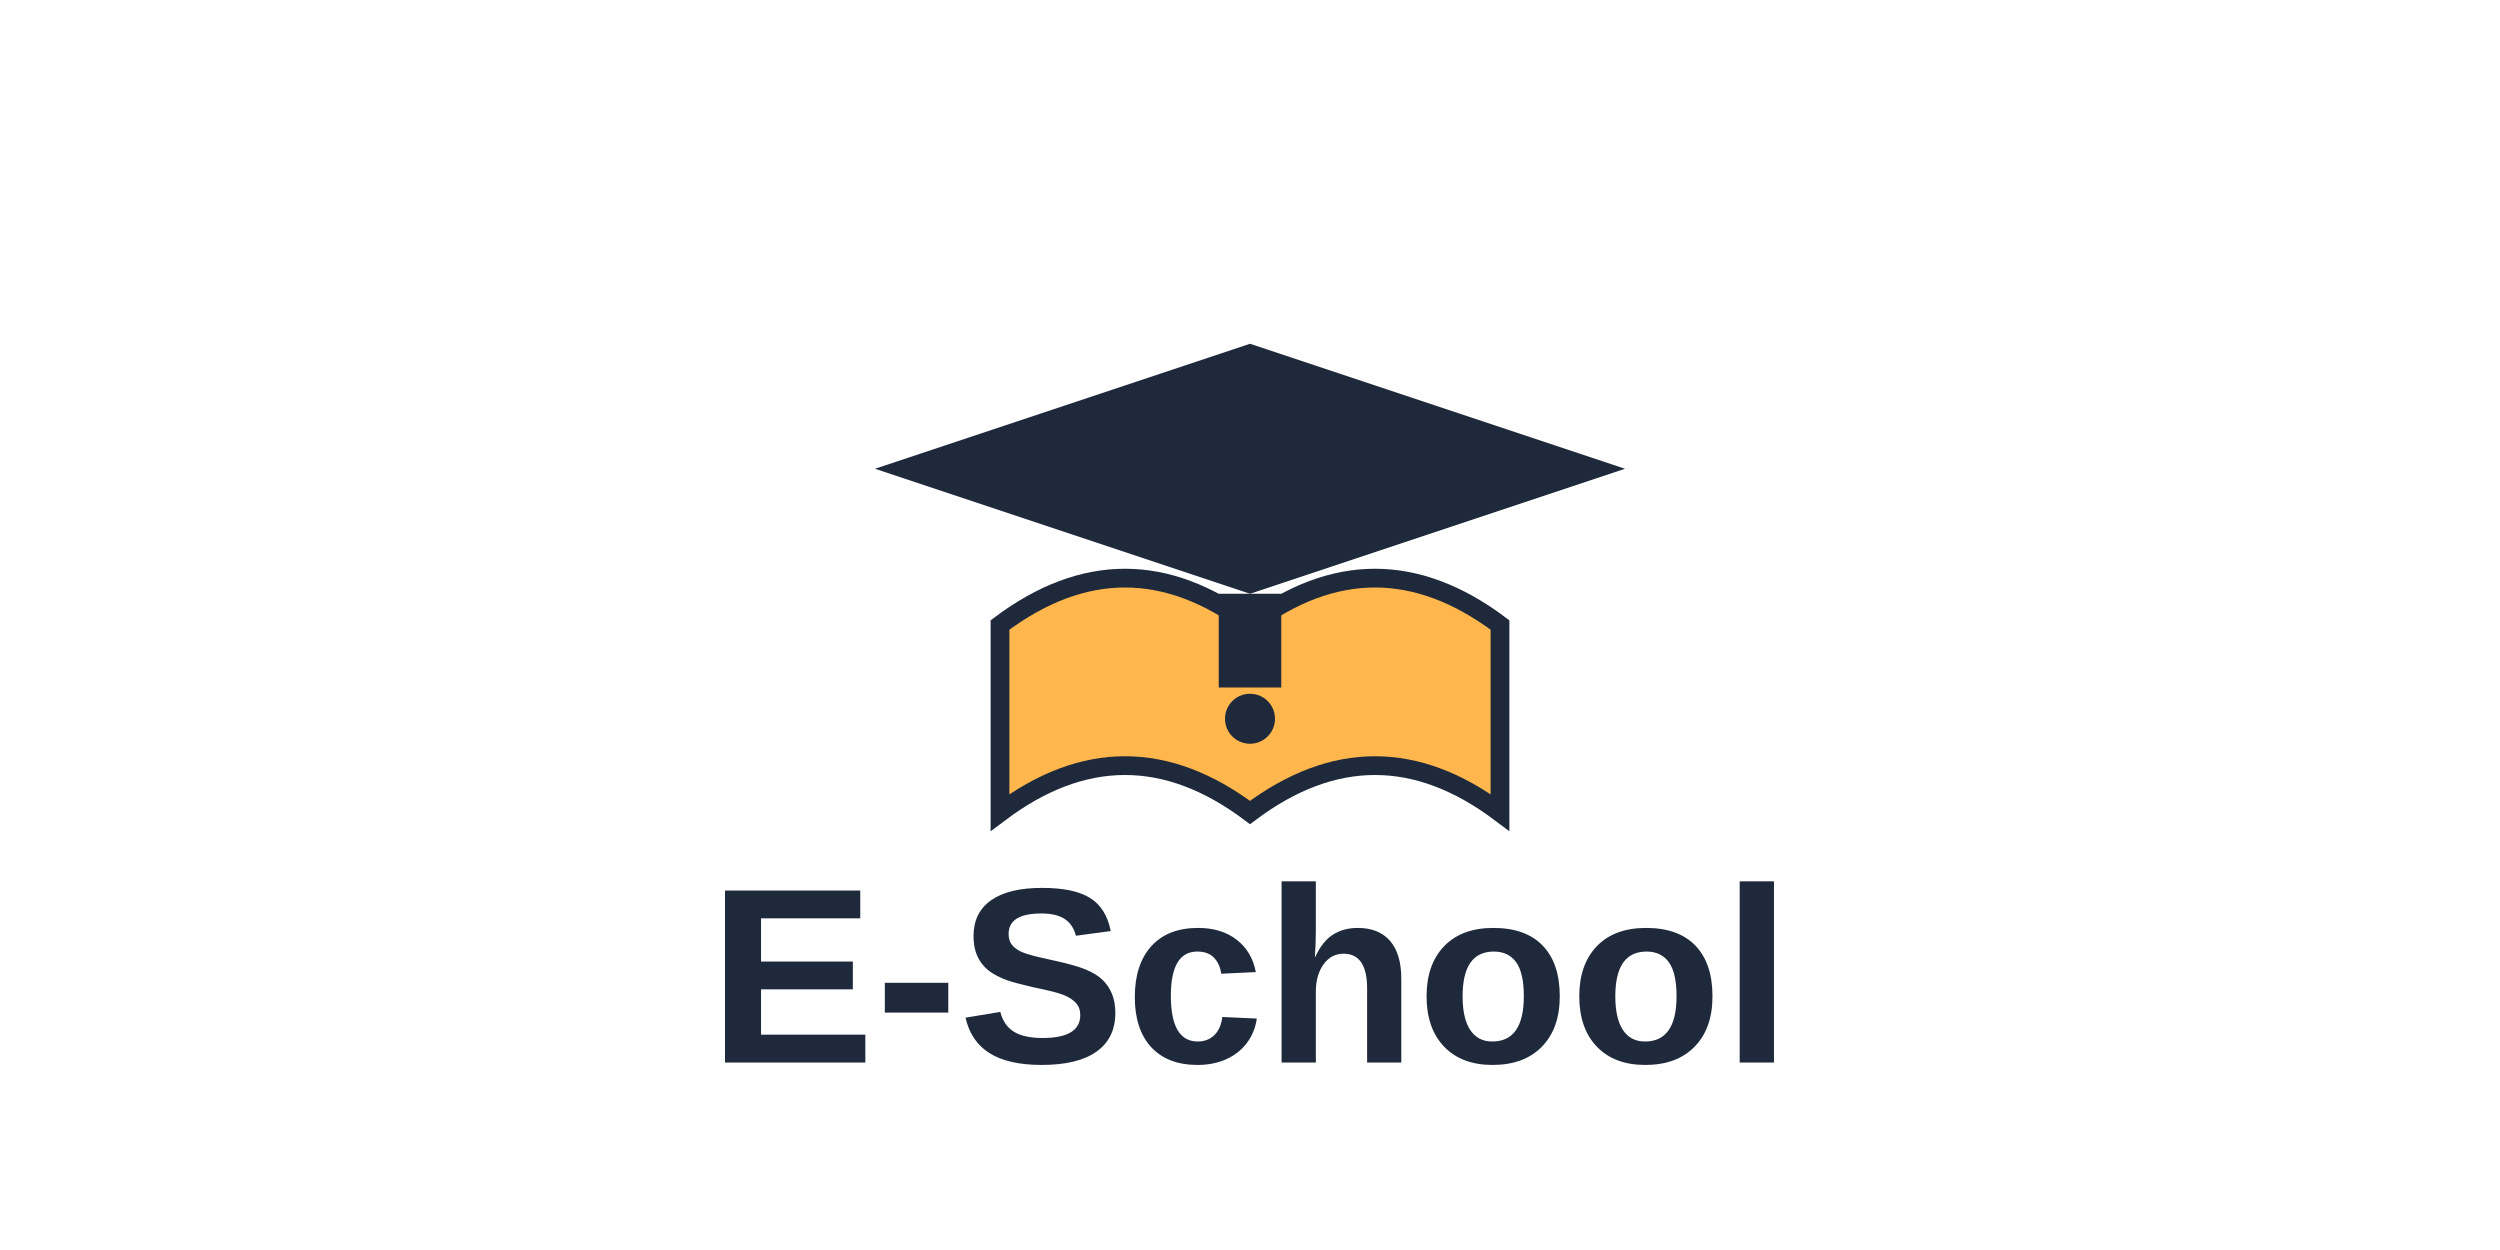
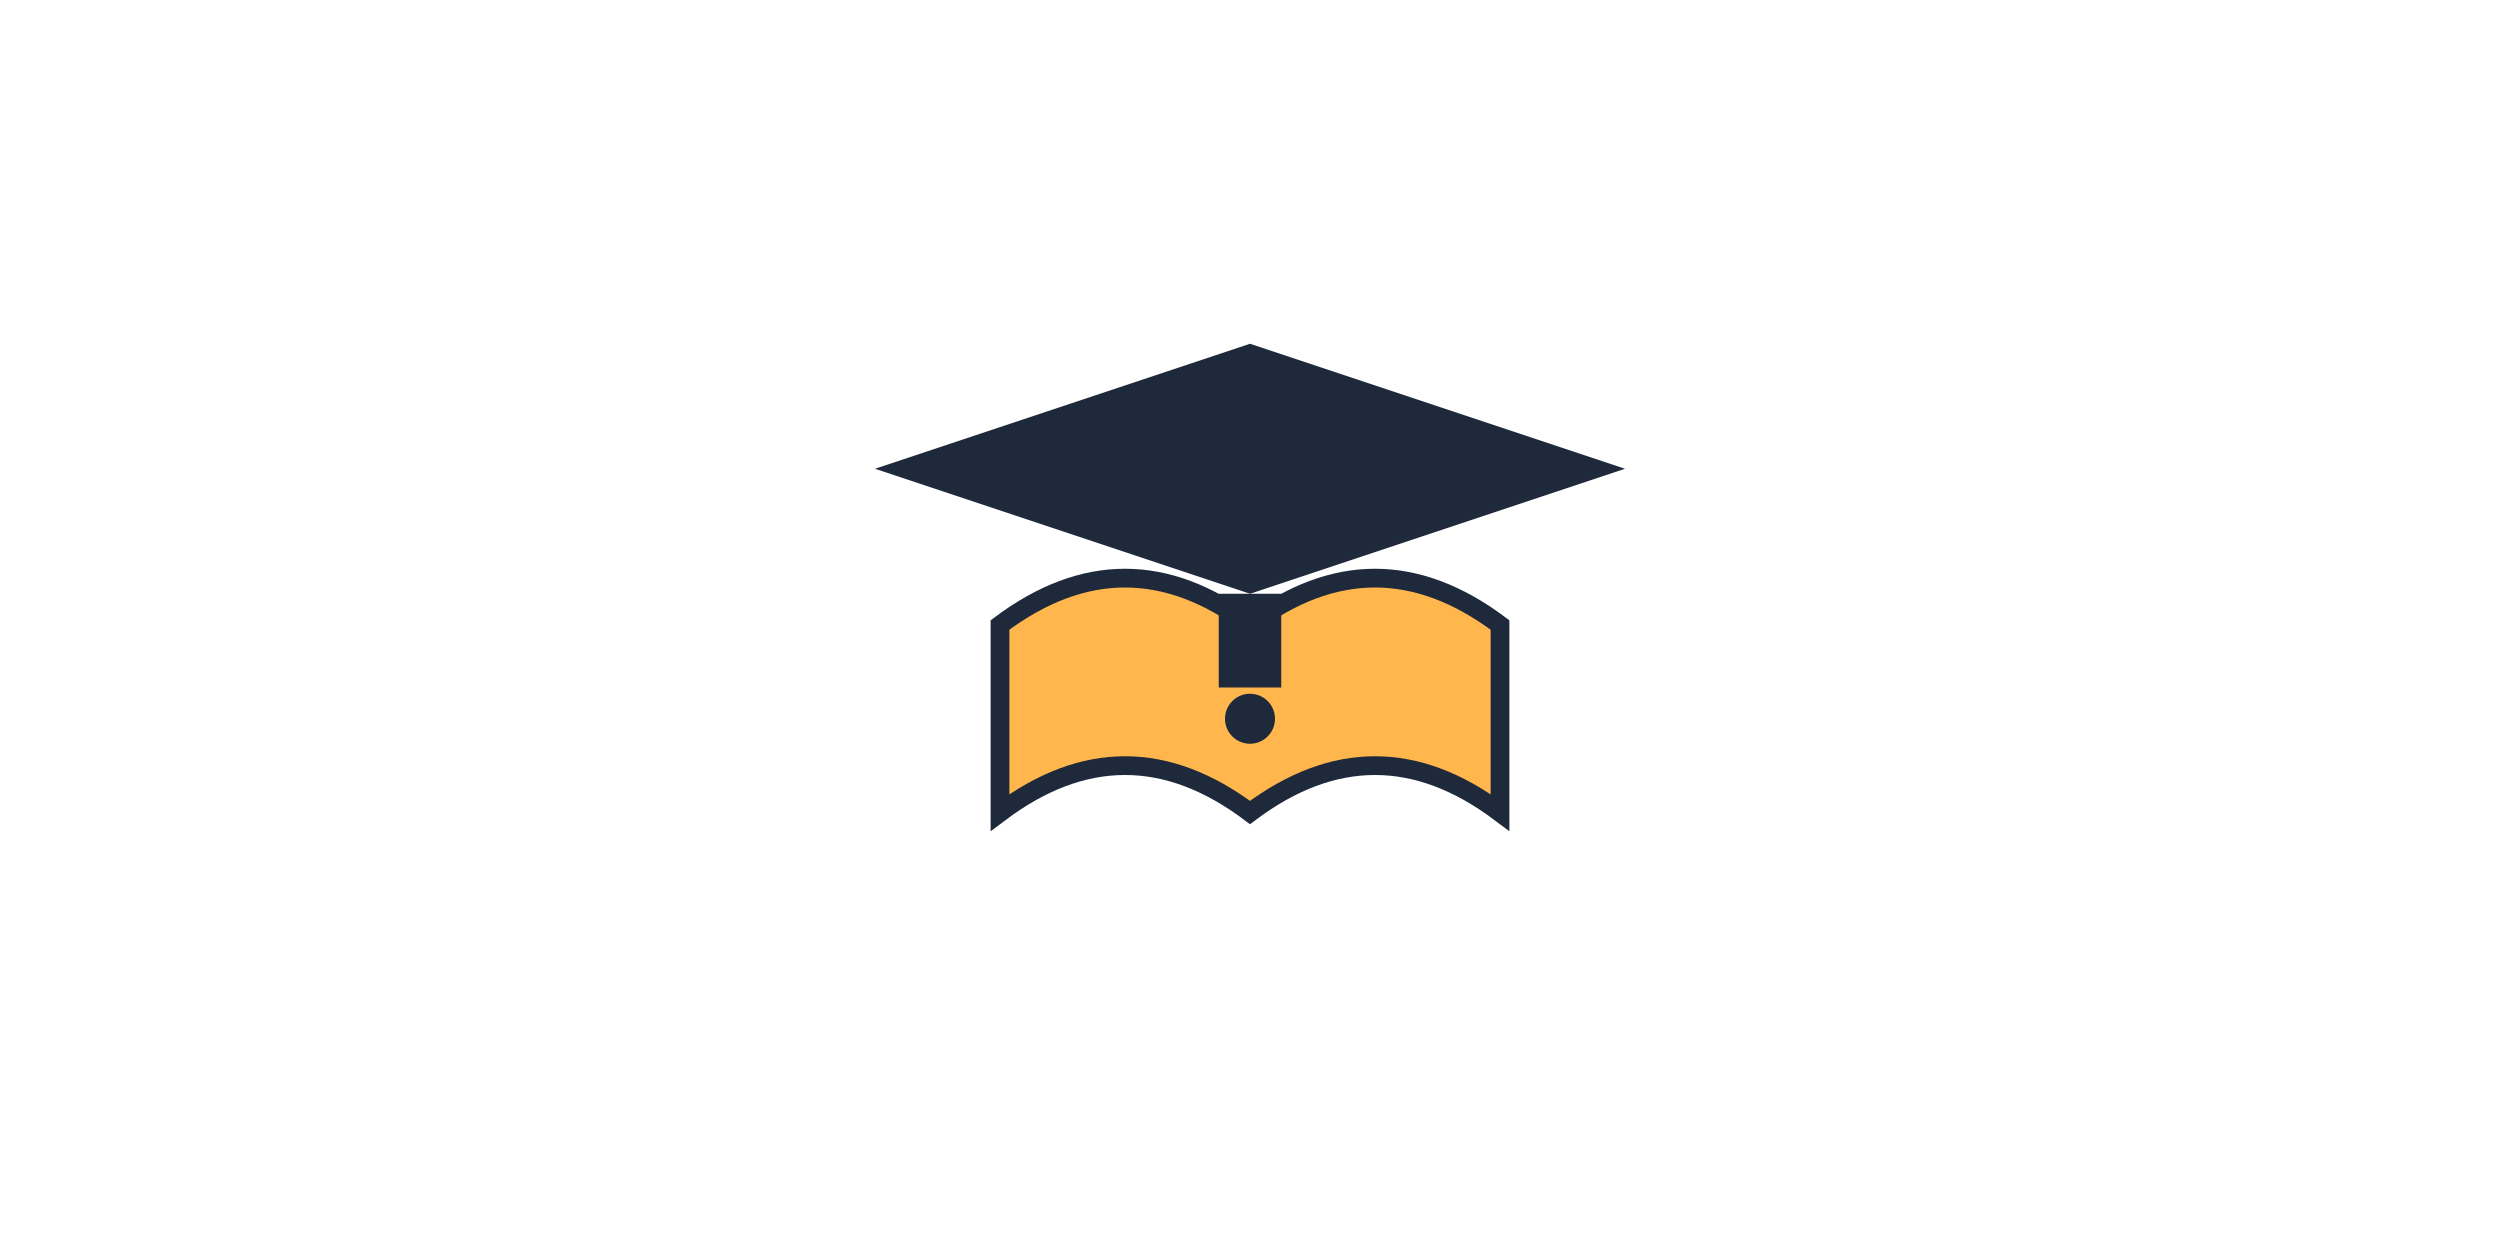
<svg xmlns="http://www.w3.org/2000/svg" viewBox="0 0 400 200" width="400" height="200">
  <rect width="100%" height="100%" fill="white" />
  <path d="M200 100 Q220 85 240 100 L240 130 Q220 115 200 130 Q180 115 160 130 L160 100 Q180 85 200 100Z" fill="#FFB74D" stroke="#1E293B" stroke-width="3" />
  <polygon points="200,55 260,75 200,95 140,75" fill="#1E293B" />
  <rect x="195" y="95" width="10" height="15" fill="#1E293B" />
  <circle cx="200" cy="115" r="4" fill="#1E293B" />
-   <text x="200" y="170" text-anchor="middle" font-family="Poppins, Arial, sans-serif" font-size="40" font-weight="600" fill="#1E293B">
-     E-School
-   </text>
</svg>
